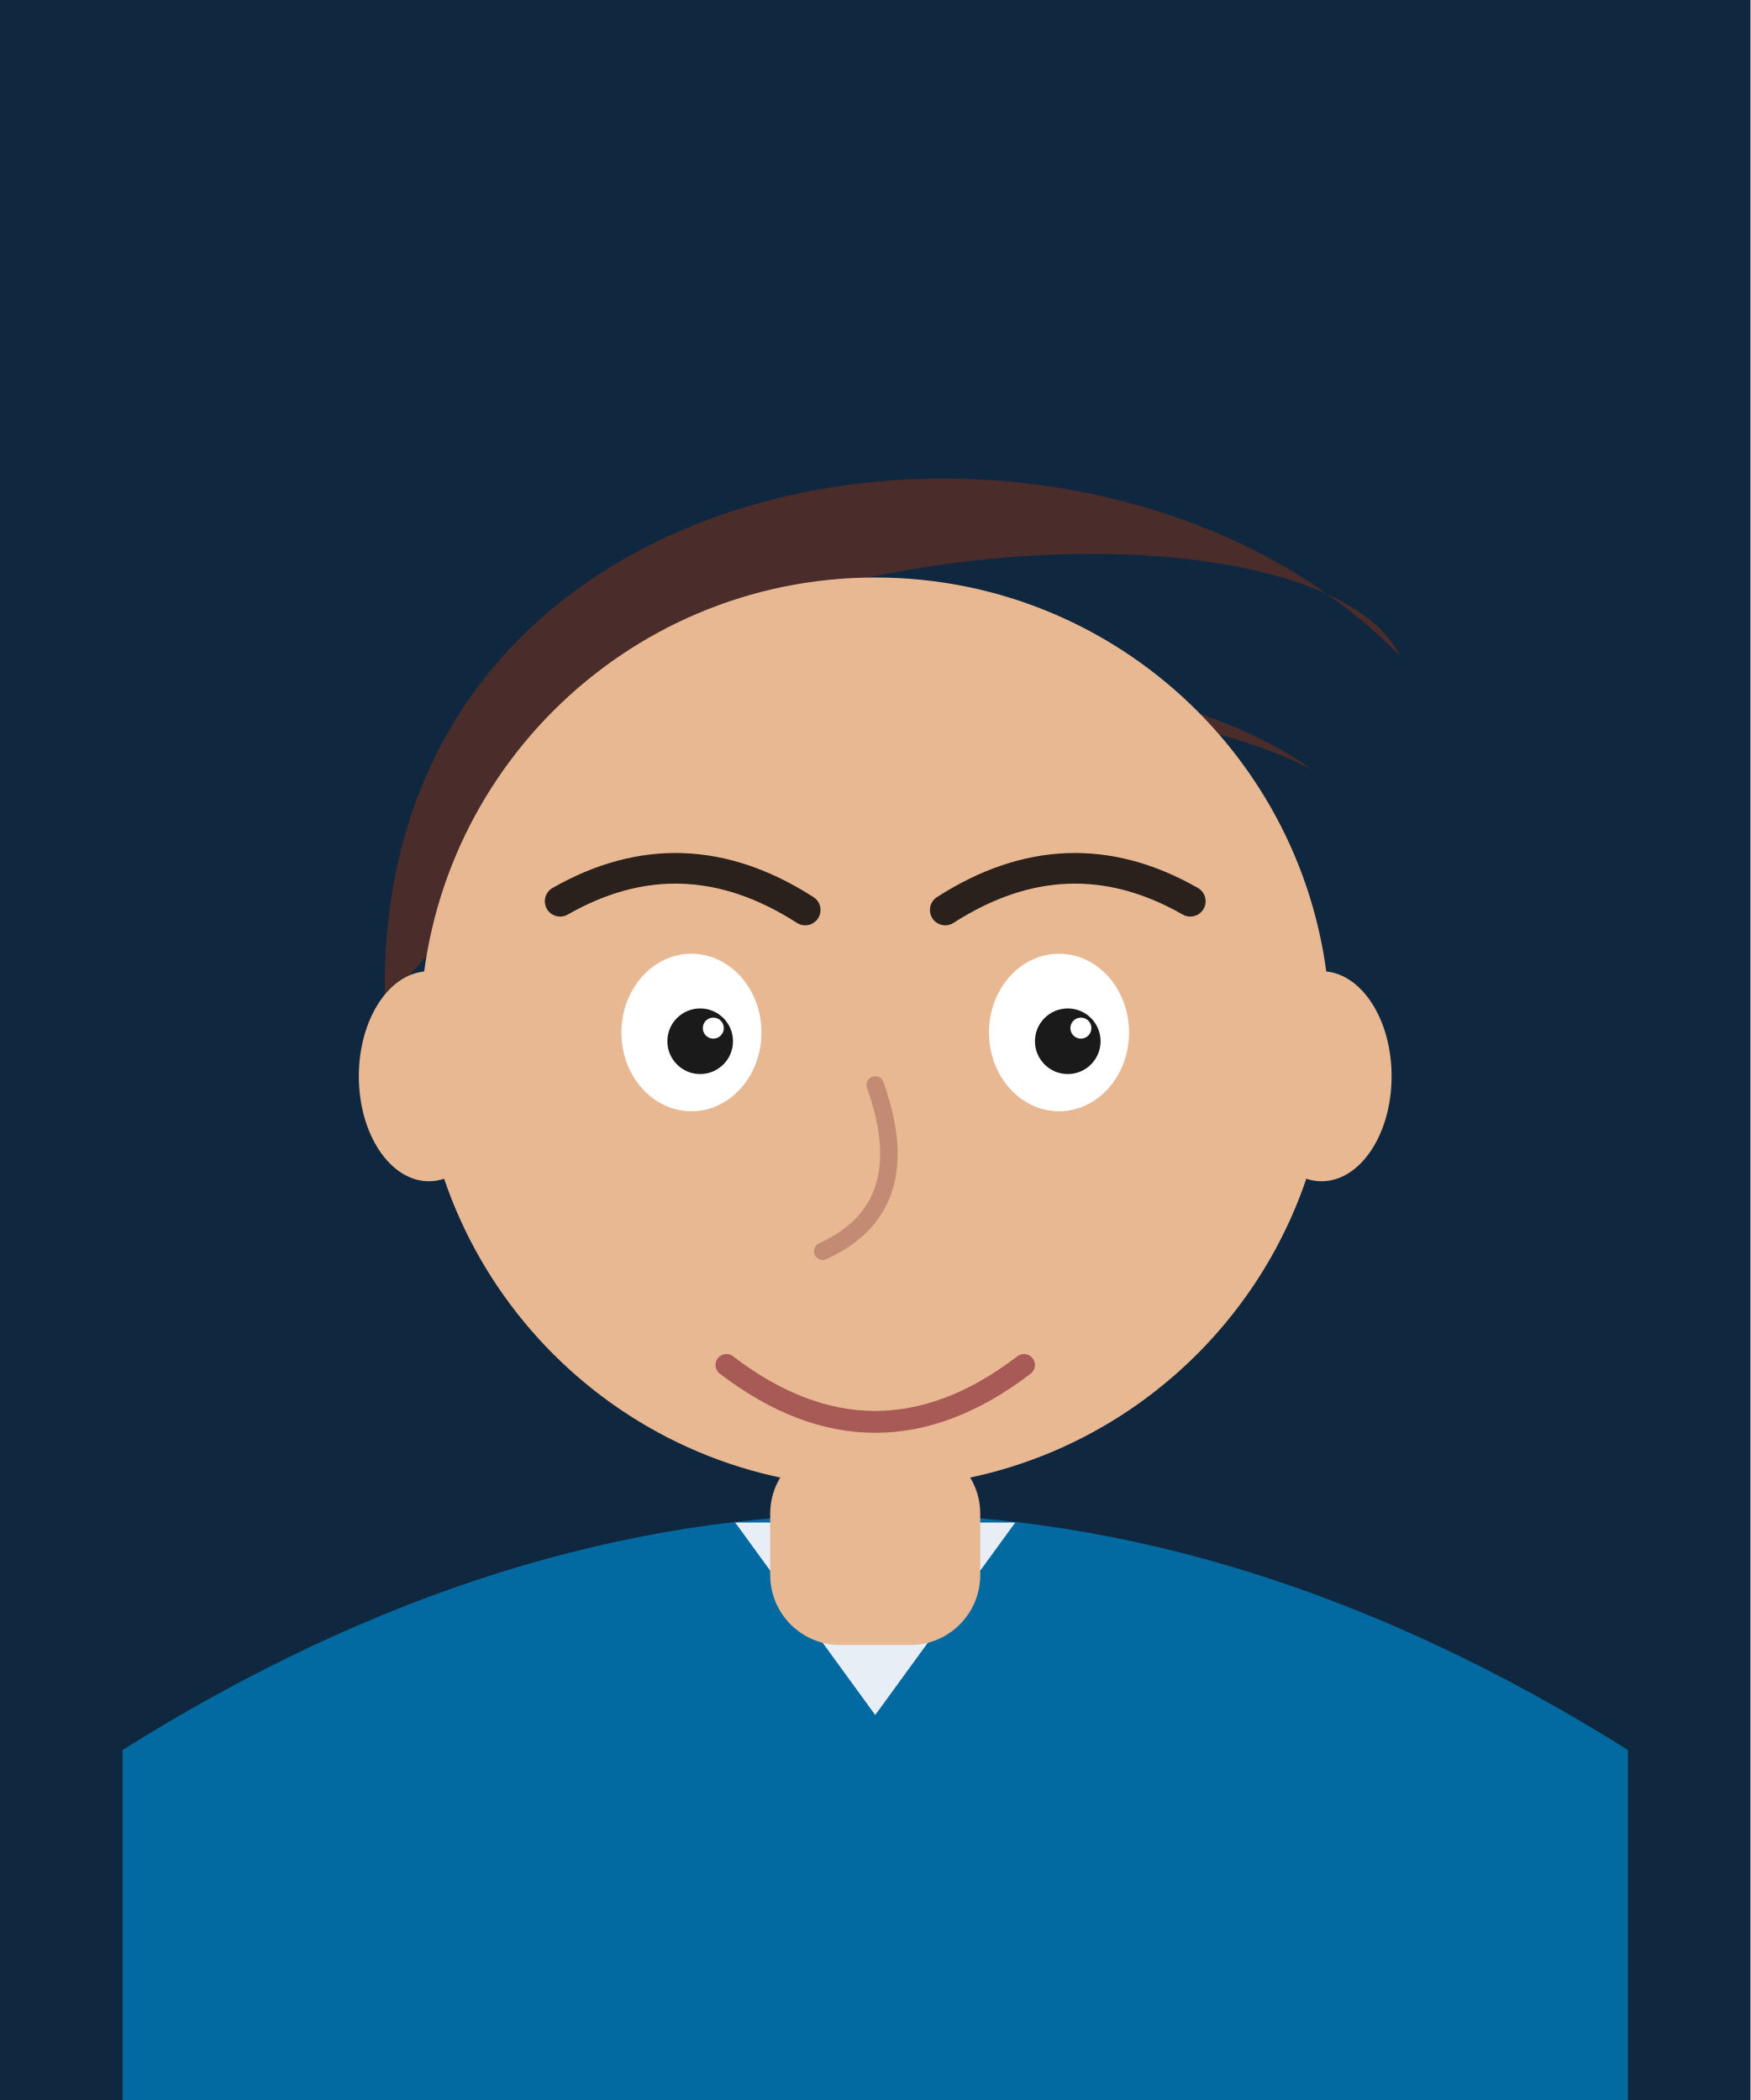
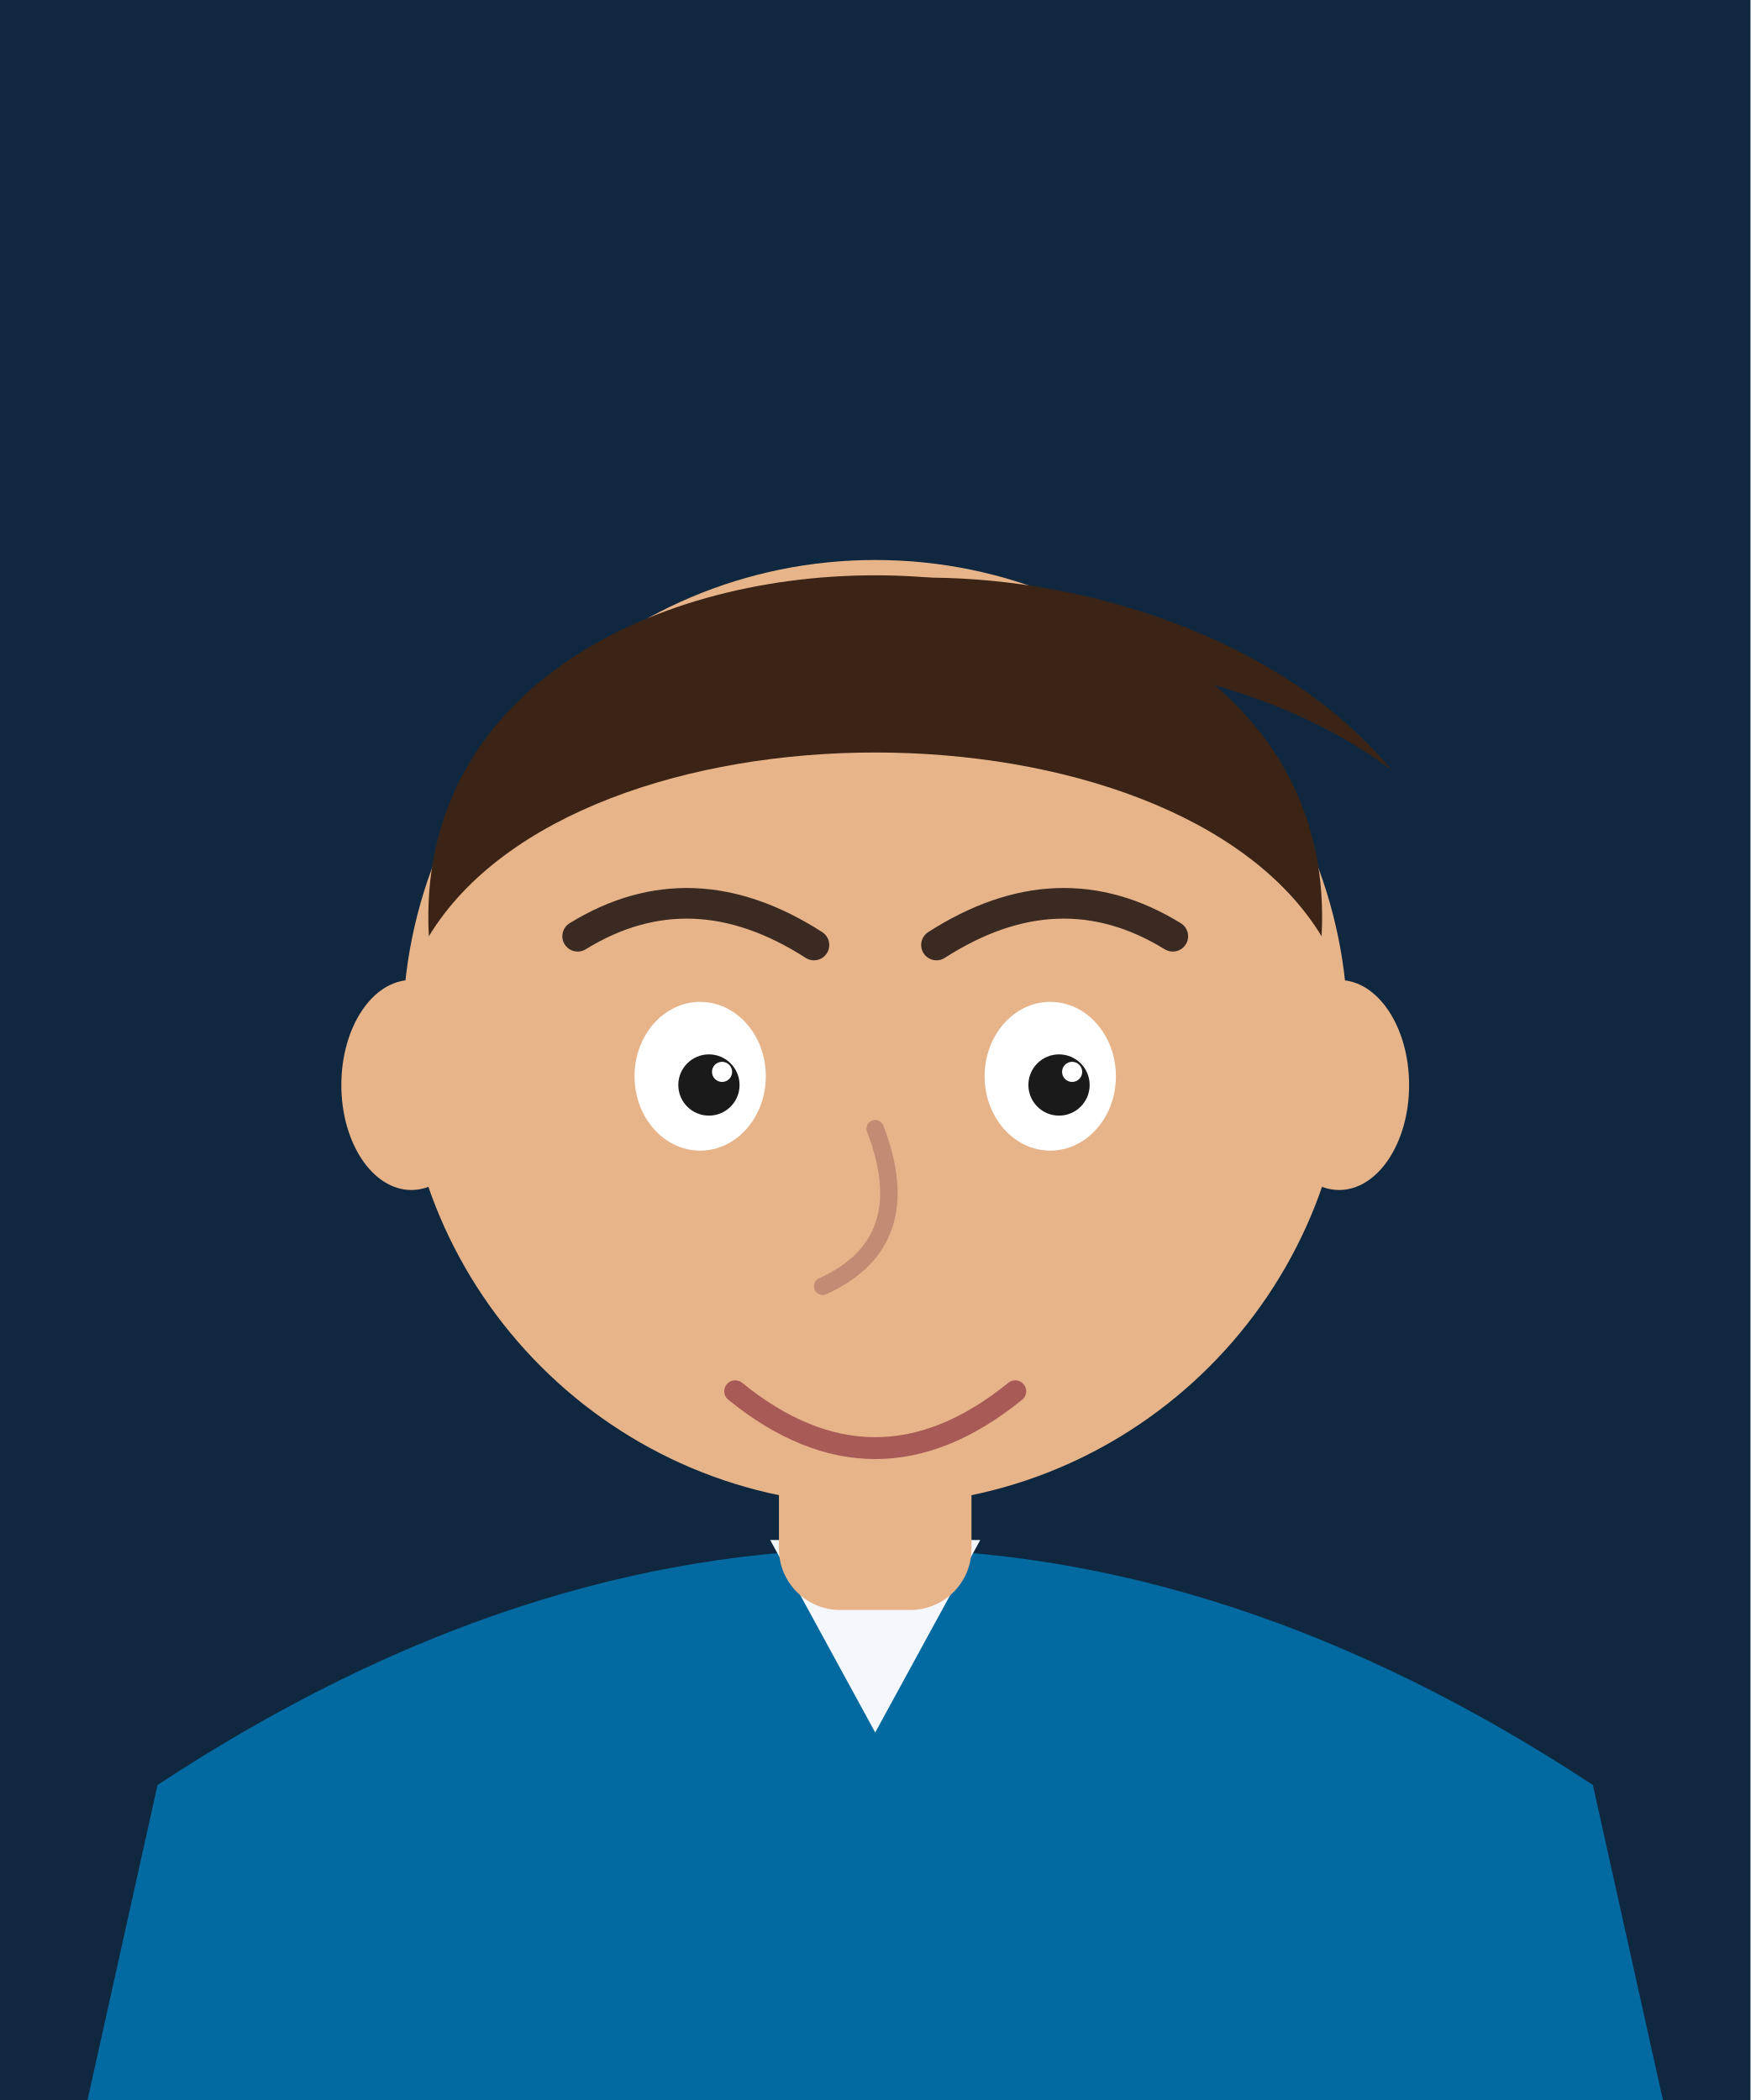
<svg xmlns="http://www.w3.org/2000/svg" viewBox="0 0 400 480">
  <rect width="400" height="480" fill="#10283F" />
-   <path d="M28 400 Q200 292 372 400 L372 480 L28 480 Z" fill="#0369A1" />
-   <path d="M168 348 L200 392 L232 348" fill="#E8EEF5" />
-   <rect x="176" y="330" width="48" height="46" rx="16" fill="#E8B892" />
-   <path d="M88 230 C84 100 250 78 320 150 C300 110 140 120 100 190 C120 150 150 140 188 150 C150 175 110 200 88 230Z" fill="#4A2C2A" />
-   <path d="M96 200 C130 150 250 140 300 176 C250 150 140 160 96 200Z" fill="#4A2C2A" />
-   <circle cx="200" cy="236" r="104" fill="#E8B892" />
-   <ellipse cx="98" cy="246" rx="16" ry="24" fill="#E8B892" />
-   <ellipse cx="302" cy="246" rx="16" ry="24" fill="#E8B892" />
-   <path d="M128 206 Q156 190 184 208" fill="none" stroke="#2A211C" stroke-width="7" stroke-linecap="round" />
-   <path d="M216 208 Q244 190 272 206" fill="none" stroke="#2A211C" stroke-width="7" stroke-linecap="round" />
-   <ellipse cx="158" cy="236" rx="16" ry="18" fill="#fff" />
-   <ellipse cx="242" cy="236" rx="16" ry="18" fill="#fff" />
-   <circle cx="160" cy="238" r="7.5" fill="#1a1a1a" />
-   <circle cx="244" cy="238" r="7.5" fill="#1a1a1a" />
-   <circle cx="163" cy="235" r="2.4" fill="#fff" />
-   <circle cx="247" cy="235" r="2.4" fill="#fff" />
-   <path d="M200 248 Q210 276 188 286" fill="none" stroke="#C48B74" stroke-width="4" stroke-linecap="round" />
-   <path d="M166 312 Q200 338 234 312" fill="none" stroke="#A85A56" stroke-width="5" stroke-linecap="round" />
+   <path d="M36 408 Q200 300 364 408 L380 480 L20 480 Z" fill="#0369A1" />
+   <path d="M176 352 L200 396 L224 352 Z" fill="#F4F7FB" />
+   <rect x="178" y="328" width="44" height="40" rx="14" fill="#E7B48A" />
+   <circle cx="200" cy="236" r="108" fill="#E7B48A" />
+   <ellipse cx="94" cy="248" rx="16" ry="24" fill="#E7B48A" />
+   <ellipse cx="306" cy="248" rx="16" ry="24" fill="#E7B48A" />
+   <path d="M98 214 C92 104 308 104 302 214 C268 158 132 158 98 214Z" fill="#3B2415" />
+   <path d="M150 150 C190 118 280 130 318 176 C270 140 190 148 150 150Z" fill="#3B2415" />
+   <path d="M132 214 Q158 198 186 216" fill="none" stroke="#3A2A22" stroke-width="7" stroke-linecap="round" />
+   <path d="M214 216 Q242 198 268 214" fill="none" stroke="#3A2A22" stroke-width="7" stroke-linecap="round" />
+   <ellipse cx="160" cy="246" rx="15" ry="17" fill="#fff" />
+   <ellipse cx="240" cy="246" rx="15" ry="17" fill="#fff" />
+   <circle cx="162" cy="248" r="7" fill="#1a1a1a" />
+   <circle cx="242" cy="248" r="7" fill="#1a1a1a" />
+   <circle cx="165" cy="245" r="2.3" fill="#fff" />
+   <circle cx="245" cy="245" r="2.3" fill="#fff" />
+   <path d="M200 258 Q210 284 188 294" fill="none" stroke="#C48B74" stroke-width="4" stroke-linecap="round" />
+   <path d="M168 318 Q200 344 232 318" fill="none" stroke="#A85A56" stroke-width="5" stroke-linecap="round" />
</svg>
